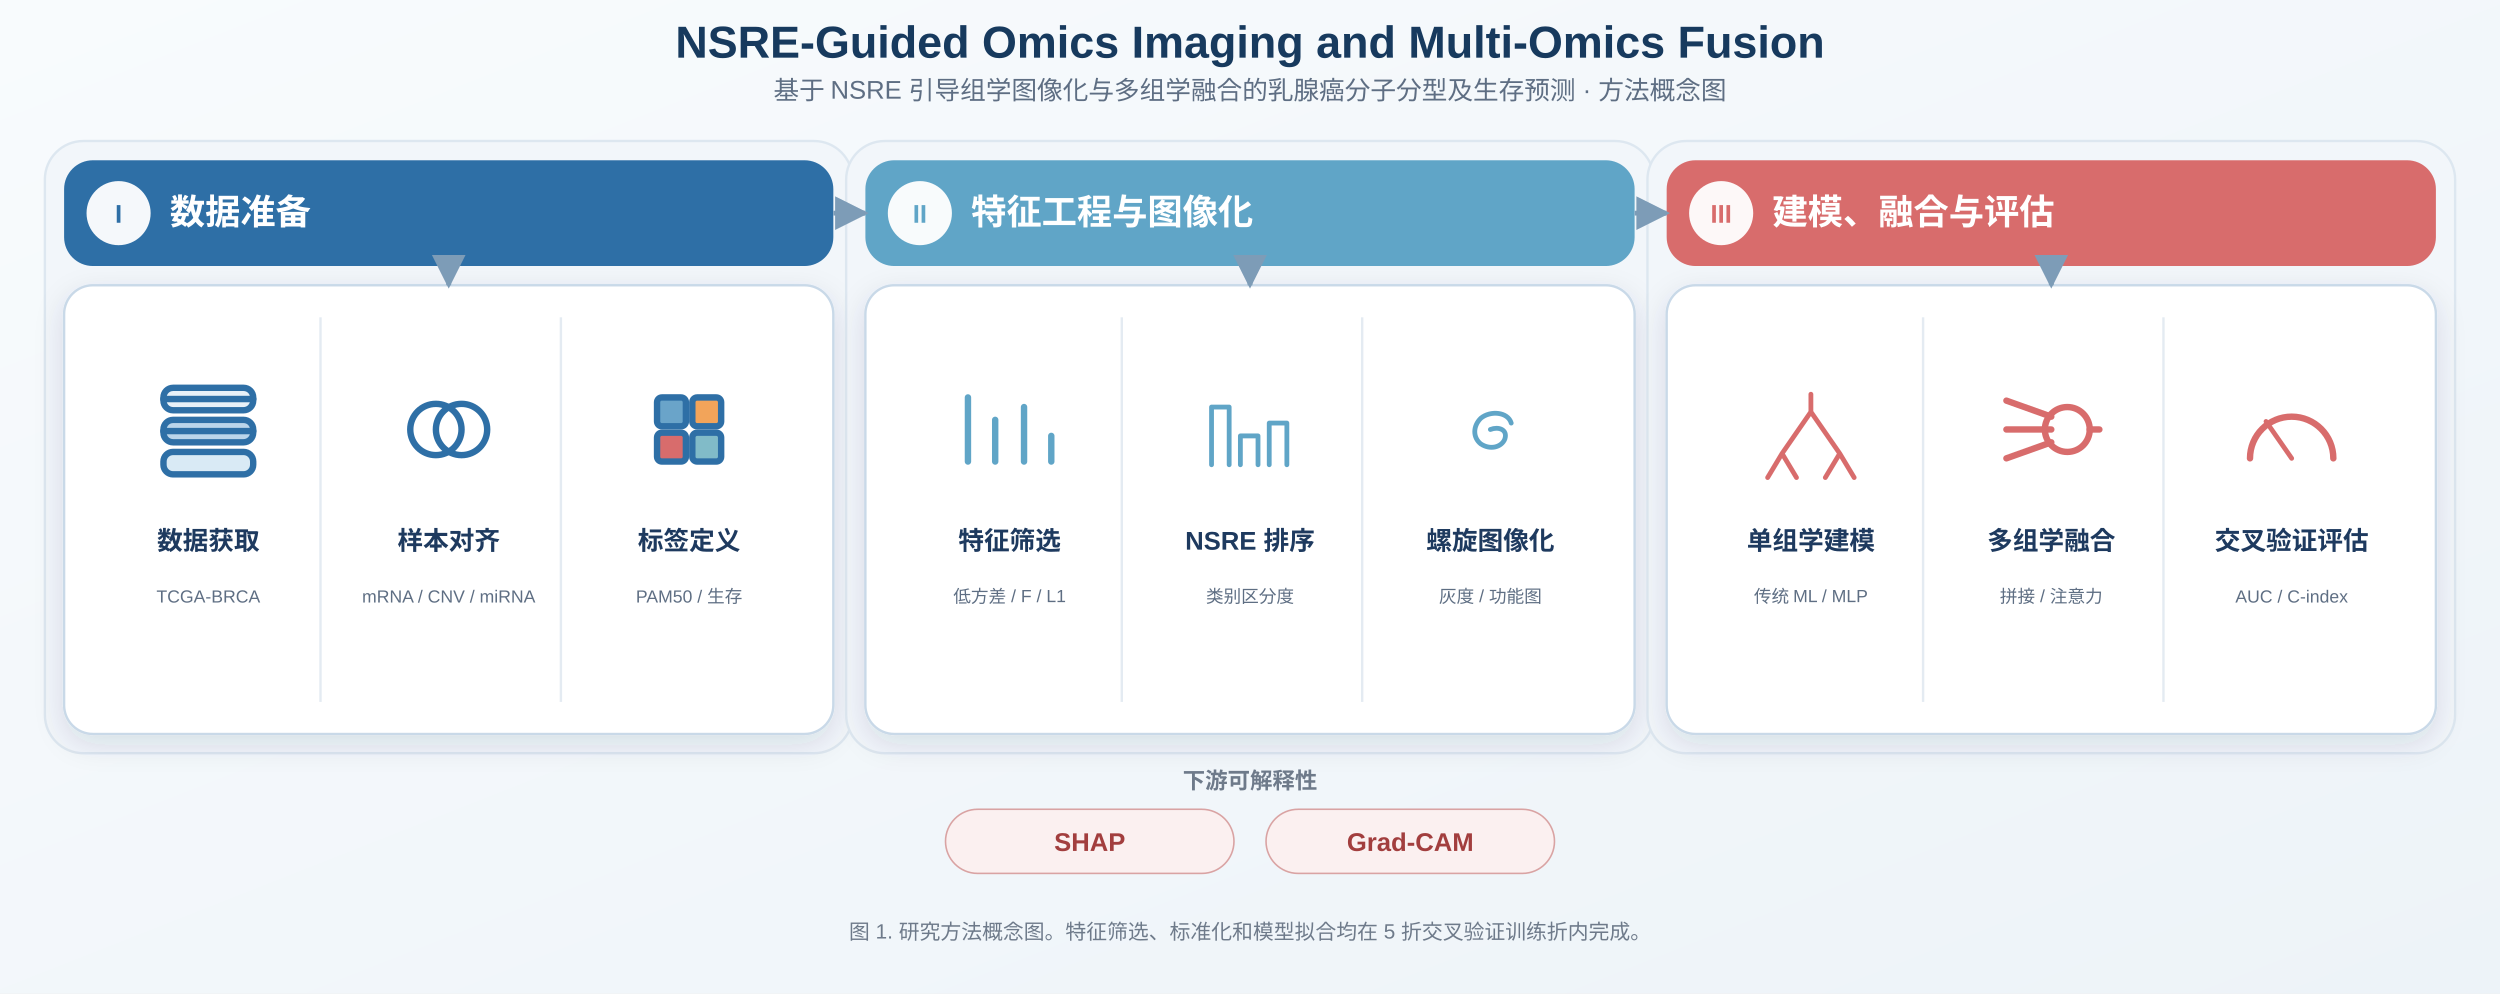
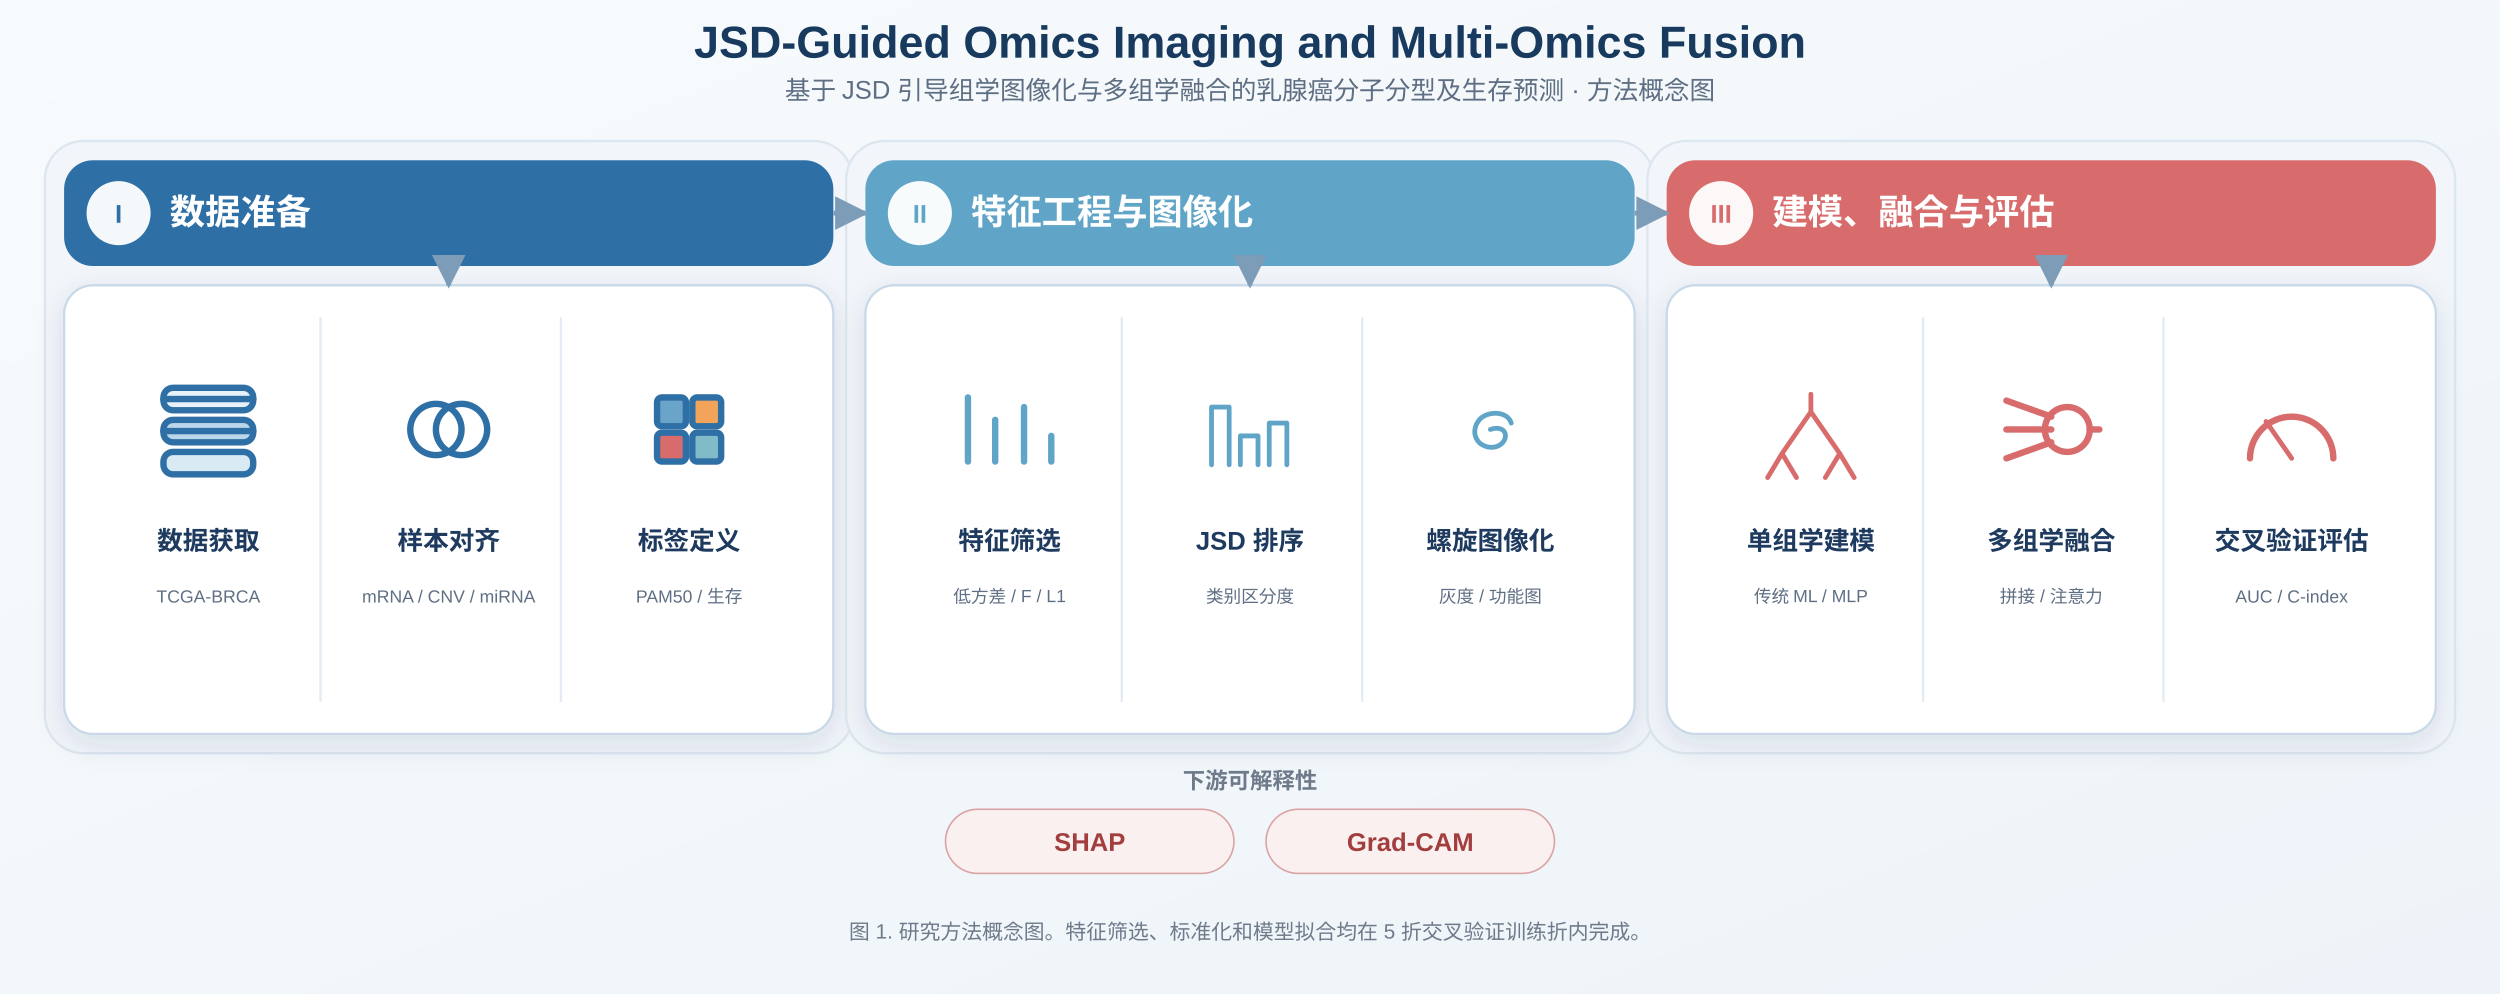
<svg xmlns="http://www.w3.org/2000/svg" width="1560" height="620" viewBox="0 0 1560 620" font-family="Microsoft YaHei, Arial, sans-serif">
  <defs>
    <filter id="shadow" x="-20%" y="-20%" width="140%" height="140%">
      <feDropShadow dx="0" dy="6" stdDeviation="9" flood-color="#1E3A5F" flood-opacity="0.12" />
    </filter>
    <linearGradient id="bg" x1="0" y1="0" x2="1" y2="1">
      <stop offset="0" stop-color="#F8FBFD" />
      <stop offset="1" stop-color="#EDF3F8" />
    </linearGradient>
    <marker id="arrow" viewBox="0 0 10 10" refX="9" refY="5" markerWidth="7" markerHeight="7" orient="auto-start-reverse">
      <path d="M0 0 L10 5 L0 10 z" fill="#7D9CB7" />
    </marker>
  </defs>
  <rect width="1560" height="620" fill="url(#bg)" />
-   <text x="780" y="36" text-anchor="middle" font-size="28" font-weight="700" fill="#173A5E">NSRE-Guided Omics Imaging and Multi-Omics Fusion</text>
-   <text x="780" y="62" text-anchor="middle" font-size="16" fill="#5E6E83">基于 NSRE 引导组学图像化与多组学融合的乳腺癌分子分型及生存预测 · 方法概念图</text>
+   <text x="780" y="36" text-anchor="middle" font-size="28" font-weight="700" fill="#173A5E">JSD-Guided Omics Imaging and Multi-Omics Fusion</text>
+   <text x="780" y="62" text-anchor="middle" font-size="16" fill="#5E6E83">基于 JSD 引导组学图像化与多组学融合的乳腺癌分子分型及生存预测 · 方法概念图</text>
  <rect x="28" y="88" width="504" height="382" rx="24" fill="#F2F6FA" stroke="#DDE7F0" stroke-width="1.5" />
  <g transform="translate(40,100)">
    <rect x="0" y="0" width="480" height="66" rx="18" fill="#2E6FA6" />
    <circle cx="34" cy="33" r="20" fill="#FFFFFF" opacity="0.95" />
    <text x="34" y="39" text-anchor="middle" font-size="16" font-weight="700" fill="#2E6FA6">I</text>
    <text x="66" y="40" font-size="22" font-weight="700" fill="#FFFFFF">数据准备</text>
  </g>
  <g transform="translate(40,178)">
    <rect x="0" y="0" width="480" height="280" rx="18" fill="#FFFFFF" stroke="#C9D9E8" stroke-width="1.5" filter="url(#shadow)" />
    <g transform="translate(90,90)">
      <g transform="translate(0,0)" fill="none" stroke="#2E6FA6" stroke-width="4" stroke-linecap="round" stroke-linejoin="round">
        <rect x="-28" y="-26" width="56" height="14" rx="6" fill="#E8F1F8" />
        <path d="M-28 -19 h56" />
        <rect x="-28" y="-6" width="56" height="14" rx="6" fill="#BBD5EA" />
        <path d="M-28 1 h56" />
        <rect x="-28" y="14" width="56" height="14" rx="6" fill="#D9EAF5" />
      </g>
    </g>
    <text x="90" y="165" text-anchor="middle" font-size="16" font-weight="700" fill="#1E3A5F">数据获取</text>
    <text x="90" y="198" text-anchor="middle" font-size="11" fill="#5E6E83">TCGA-BRCA</text>
    <line x1="160" y1="20" x2="160" y2="260" stroke="#E4EBF2" stroke-width="1.5" />
    <g transform="translate(240,90)">
      <g transform="translate(0,0)" fill="none" stroke="#2E6FA6" stroke-width="4" stroke-linecap="round" stroke-linejoin="round">
        <circle cx="-8" cy="0" r="16" />
        <circle cx="8" cy="0" r="16" />
      </g>
    </g>
    <text x="240" y="165" text-anchor="middle" font-size="16" font-weight="700" fill="#1E3A5F">样本对齐</text>
    <text x="240" y="198" text-anchor="middle" font-size="11" fill="#5E6E83">mRNA / CNV / miRNA</text>
    <line x1="310" y1="20" x2="310" y2="260" stroke="#E4EBF2" stroke-width="1.5" />
    <g transform="translate(390,90)">
      <g transform="translate(0,0)" fill="none" stroke="#2E6FA6" stroke-width="4" stroke-linecap="round" stroke-linejoin="round">
        <rect x="-20" y="-20" width="18" height="18" rx="3" fill="#6AA4C9" />
        <rect x="2" y="-20" width="18" height="18" rx="3" fill="#F2A45A" />
        <rect x="-20" y="2" width="18" height="18" rx="3" fill="#D86C6C" />
        <rect x="2" y="2" width="18" height="18" rx="3" fill="#81BBC8" />
      </g>
    </g>
    <text x="390" y="165" text-anchor="middle" font-size="16" font-weight="700" fill="#1E3A5F">标签定义</text>
    <text x="390" y="198" text-anchor="middle" font-size="11" fill="#5E6E83">PAM50 / 生存</text>
  </g>
  <rect x="528" y="88" width="504" height="382" rx="24" fill="#F2F6FA" stroke="#DDE7F0" stroke-width="1.5" />
  <g transform="translate(540,100)">
    <rect x="0" y="0" width="480" height="66" rx="18" fill="#60A5C7" />
    <circle cx="34" cy="33" r="20" fill="#FFFFFF" opacity="0.95" />
    <text x="34" y="39" text-anchor="middle" font-size="16" font-weight="700" fill="#60A5C7">II</text>
    <text x="66" y="40" font-size="22" font-weight="700" fill="#FFFFFF">特征工程与图像化</text>
  </g>
  <g transform="translate(540,178)">
    <rect x="0" y="0" width="480" height="280" rx="18" fill="#FFFFFF" stroke="#C9D9E8" stroke-width="1.5" filter="url(#shadow)" />
    <g transform="translate(90,90)">
      <g transform="translate(0,0)" fill="none" stroke="#60A5C7" stroke-width="4" stroke-linecap="round" stroke-linejoin="round">
        <path d="M-26 20 v-40 M-9 20 v-26 M9 20 v-34 M26 20 v-16" />
      </g>
    </g>
    <text x="90" y="165" text-anchor="middle" font-size="16" font-weight="700" fill="#1E3A5F">特征筛选</text>
    <text x="90" y="198" text-anchor="middle" font-size="11" fill="#5E6E83">低方差 / F / L1</text>
    <line x1="160" y1="20" x2="160" y2="260" stroke="#E4EBF2" stroke-width="1.5" />
    <g transform="translate(240,90)">
      <g transform="translate(0,0)" fill="none" stroke="#60A5C7" stroke-width="4" stroke-linecap="round" stroke-linejoin="round">
        <path d="M-24 22 V-14 h11 v36 M-6 22 V4 h11 v18 M12 22 V-4 h11 v26" stroke-width="3" />
      </g>
    </g>
-     <text x="240" y="165" text-anchor="middle" font-size="16" font-weight="700" fill="#1E3A5F">NSRE 排序</text>
+     <text x="240" y="165" text-anchor="middle" font-size="16" font-weight="700" fill="#1E3A5F">JSD 排序</text>
    <text x="240" y="198" text-anchor="middle" font-size="11" fill="#5E6E83">类别区分度</text>
    <line x1="310" y1="20" x2="310" y2="260" stroke="#E4EBF2" stroke-width="1.5" />
    <g transform="translate(390,90)">
      <g transform="translate(0,0)" fill="none" stroke="#60A5C7" stroke-width="4" stroke-linecap="round" stroke-linejoin="round">
        <path d="M0 0 C5 -2 11 0 9 6 C7 11 0 13 -6 9 C-11 5 -11 -2 -6 -7 C0 -12 11 -11 13 -4" stroke-width="3" />
      </g>
    </g>
    <text x="390" y="165" text-anchor="middle" font-size="16" font-weight="700" fill="#1E3A5F">螺旋图像化</text>
    <text x="390" y="198" text-anchor="middle" font-size="11" fill="#5E6E83">灰度 / 功能图</text>
  </g>
  <rect x="1028" y="88" width="504" height="382" rx="24" fill="#F2F6FA" stroke="#DDE7F0" stroke-width="1.5" />
  <g transform="translate(1040,100)">
    <rect x="0" y="0" width="480" height="66" rx="18" fill="#D86C6C" />
    <circle cx="34" cy="33" r="20" fill="#FFFFFF" opacity="0.95" />
    <text x="34" y="39" text-anchor="middle" font-size="16" font-weight="700" fill="#D86C6C">III</text>
    <text x="66" y="40" font-size="22" font-weight="700" fill="#FFFFFF">建模、融合与评估</text>
  </g>
  <g transform="translate(1040,178)">
    <rect x="0" y="0" width="480" height="280" rx="18" fill="#FFFFFF" stroke="#C9D9E8" stroke-width="1.5" filter="url(#shadow)" />
    <g transform="translate(90,90)">
      <g transform="translate(0,0)" fill="none" stroke="#D86C6C" stroke-width="4" stroke-linecap="round" stroke-linejoin="round">
        <path d="M0 -22 v11 M0 -11 l-18 26 M0 -11 l18 26 M-18 15 l-9 15 M-18 15 l9 15 M18 15 l-9 15 M18 15 l9 15" stroke-width="3" />
      </g>
    </g>
    <text x="90" y="165" text-anchor="middle" font-size="16" font-weight="700" fill="#1E3A5F">单组学建模</text>
    <text x="90" y="198" text-anchor="middle" font-size="11" fill="#5E6E83">传统 ML / MLP</text>
    <line x1="160" y1="20" x2="160" y2="260" stroke="#E4EBF2" stroke-width="1.5" />
    <g transform="translate(240,90)">
      <g transform="translate(0,0)" fill="none" stroke="#D86C6C" stroke-width="4" stroke-linecap="round" stroke-linejoin="round">
        <path d="M-28 -18 L0 -8 M-28 0 L0 0 M-28 18 L0 8" />
        <circle cx="10" cy="0" r="14" />
        <path d="M24 0 L30 0" />
      </g>
    </g>
    <text x="240" y="165" text-anchor="middle" font-size="16" font-weight="700" fill="#1E3A5F">多组学融合</text>
    <text x="240" y="198" text-anchor="middle" font-size="11" fill="#5E6E83">拼接 / 注意力</text>
    <line x1="310" y1="20" x2="310" y2="260" stroke="#E4EBF2" stroke-width="1.5" />
    <g transform="translate(390,90)">
      <g transform="translate(0,0)" fill="none" stroke="#D86C6C" stroke-width="4" stroke-linecap="round" stroke-linejoin="round">
        <path d="M-26 18 A26 26 0 0 1 26 18" />
        <path d="M0 18 L-16 -5" stroke-width="3" />
      </g>
    </g>
    <text x="390" y="165" text-anchor="middle" font-size="16" font-weight="700" fill="#1E3A5F">交叉验证评估</text>
    <text x="390" y="198" text-anchor="middle" font-size="11" fill="#5E6E83">AUC / C-index</text>
  </g>
  <path d="M520 133 L540 133" stroke="#7D9CB7" stroke-width="3" fill="none" marker-end="url(#arrow)" />
  <path d="M1020 133 L1040 133" stroke="#7D9CB7" stroke-width="3" fill="none" marker-end="url(#arrow)" />
  <path d="M280 166 L280 178" stroke="#7D9CB7" stroke-width="3" fill="none" marker-end="url(#arrow)" />
  <path d="M780 166 L780 178" stroke="#7D9CB7" stroke-width="3" fill="none" marker-end="url(#arrow)" />
  <path d="M1280 166 L1280 178" stroke="#7D9CB7" stroke-width="3" fill="none" marker-end="url(#arrow)" />
  <text x="780" y="492" text-anchor="middle" font-size="14" font-weight="700" fill="#6E7A8A">下游可解释性</text>
  <rect x="590" y="505" width="180" height="40" rx="20" fill="#FBF0F0" stroke="#D9A3A3" />
  <text x="680" y="531" text-anchor="middle" font-size="16" font-weight="700" fill="#A23E3E">SHAP</text>
  <rect x="790" y="505" width="180" height="40" rx="20" fill="#FBF0F0" stroke="#D9A3A3" />
  <text x="880" y="531" text-anchor="middle" font-size="16" font-weight="700" fill="#A23E3E">Grad-CAM</text>
  <text x="780" y="586" text-anchor="middle" font-size="13" fill="#6E7A8A">图 1. 研究方法概念图。特征筛选、标准化和模型拟合均在 5 折交叉验证训练折内完成。</text>
</svg>
